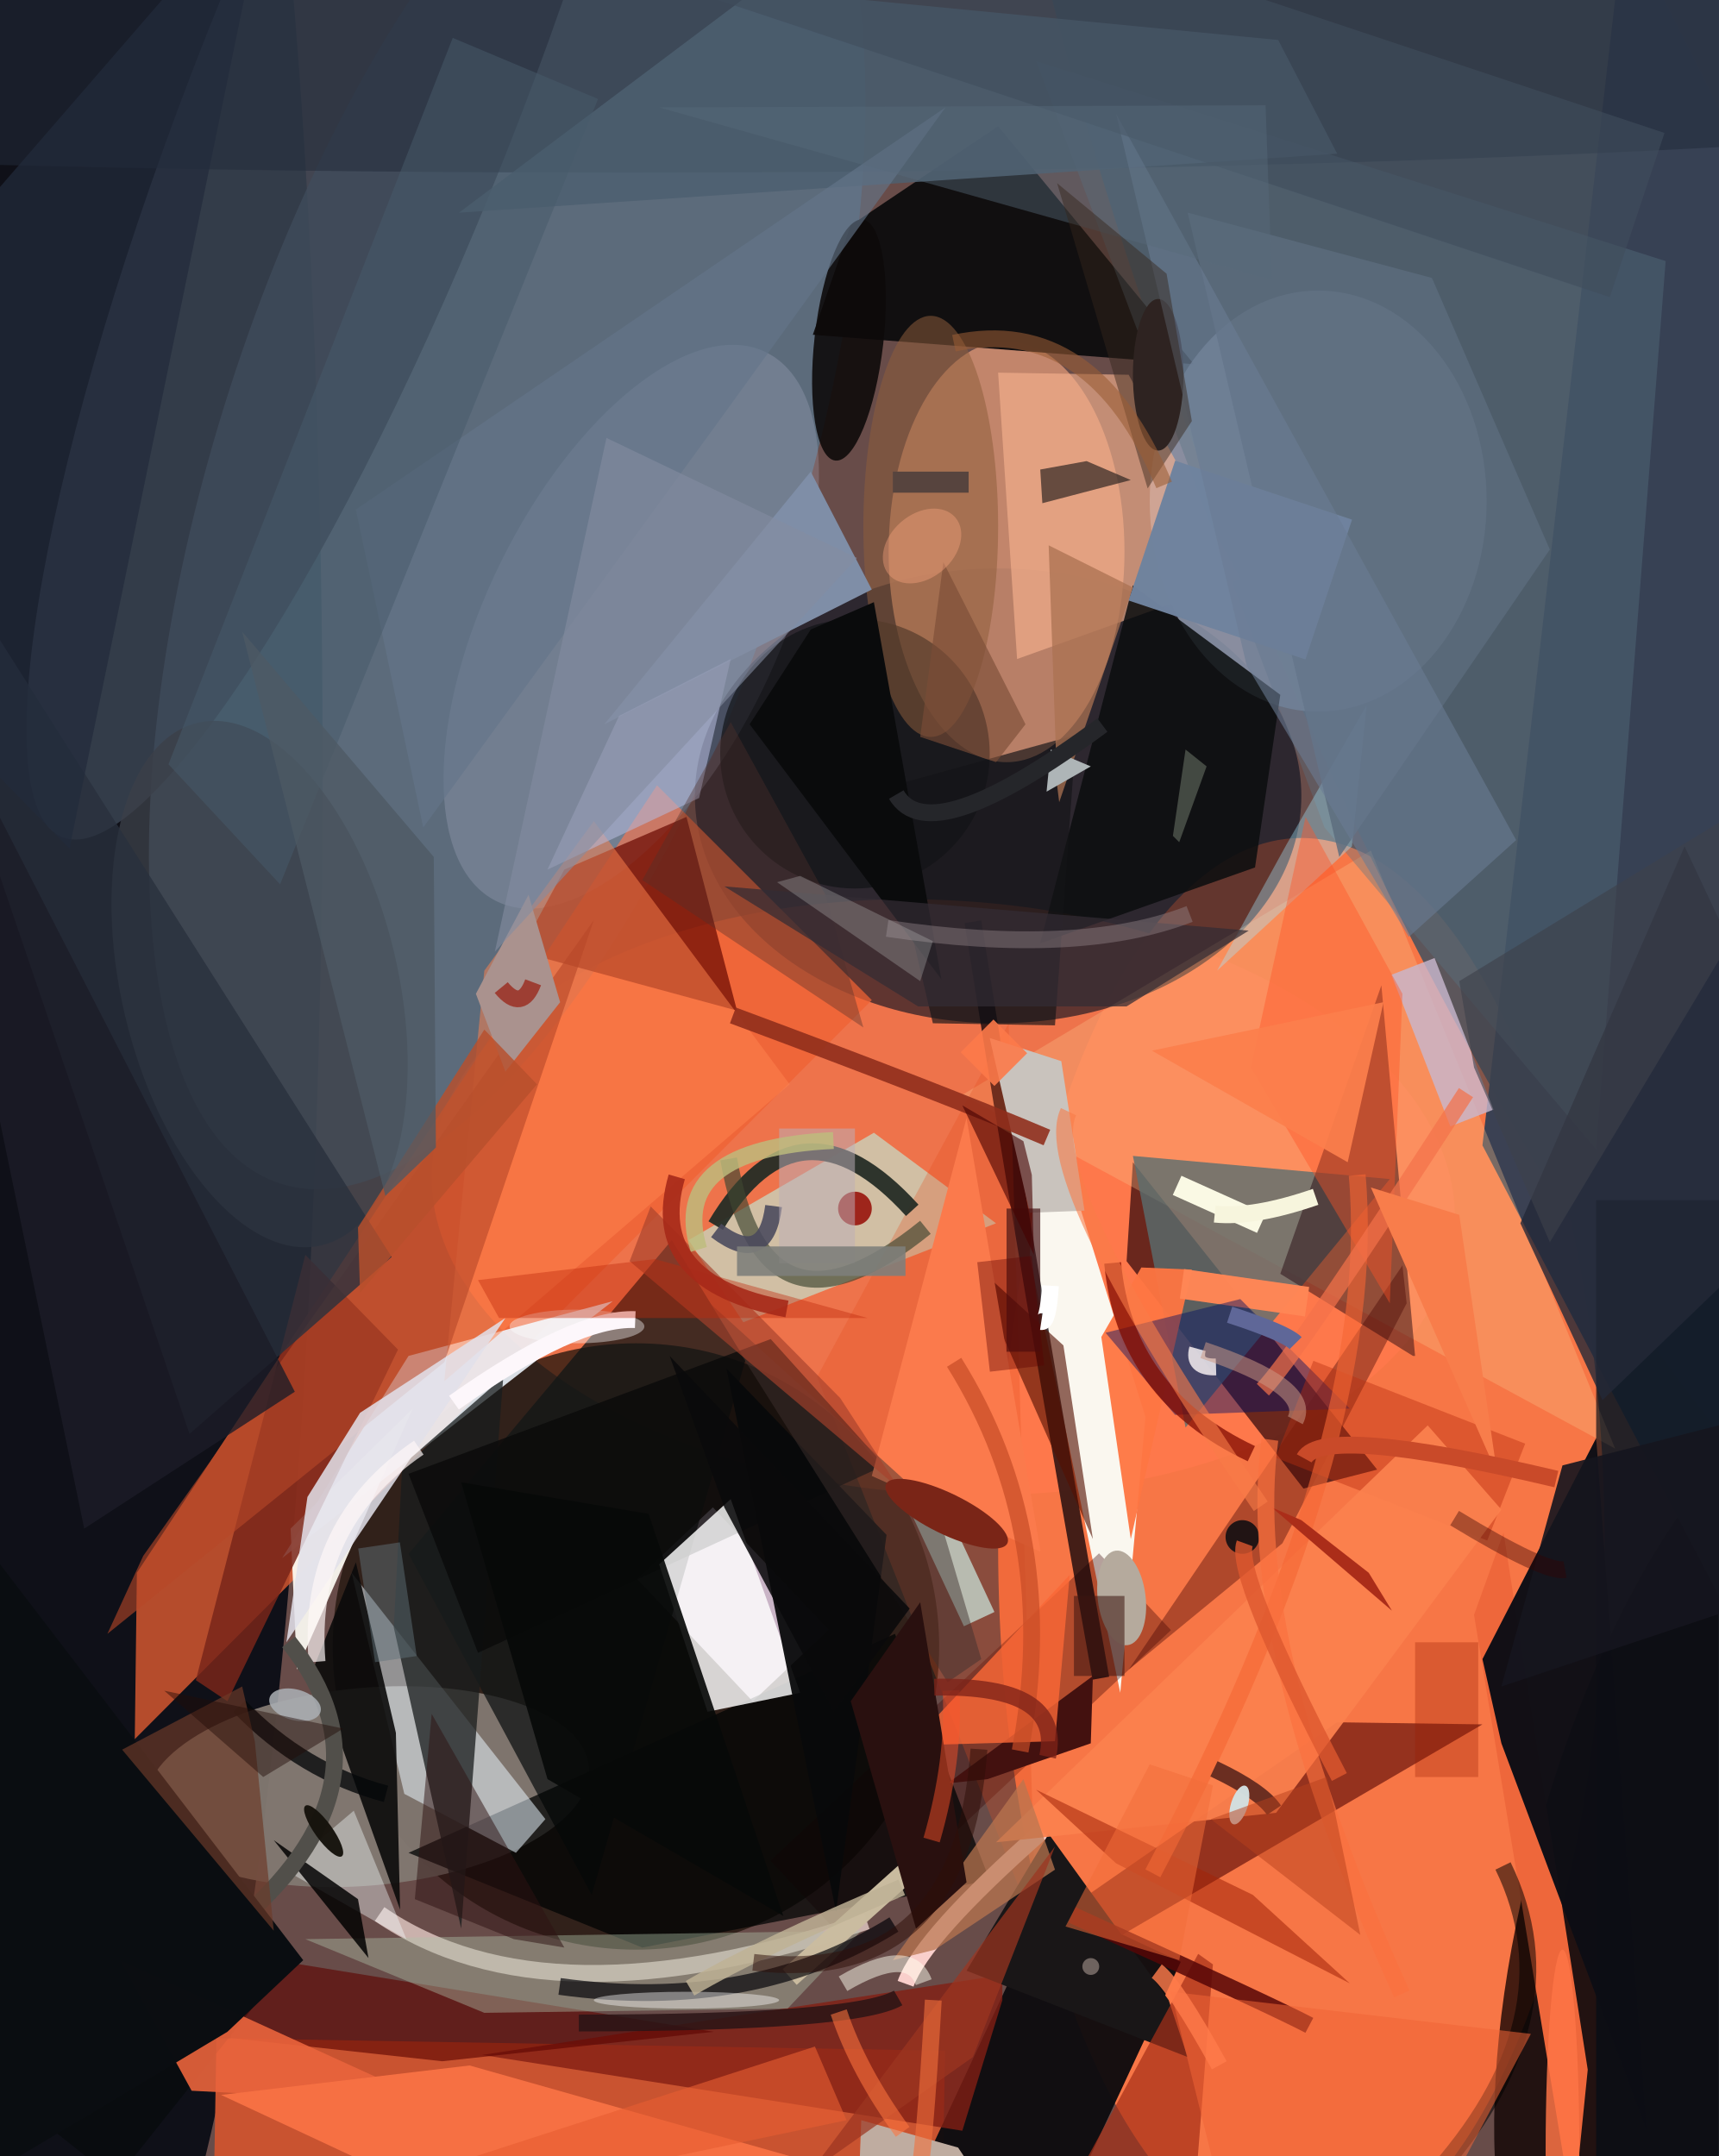
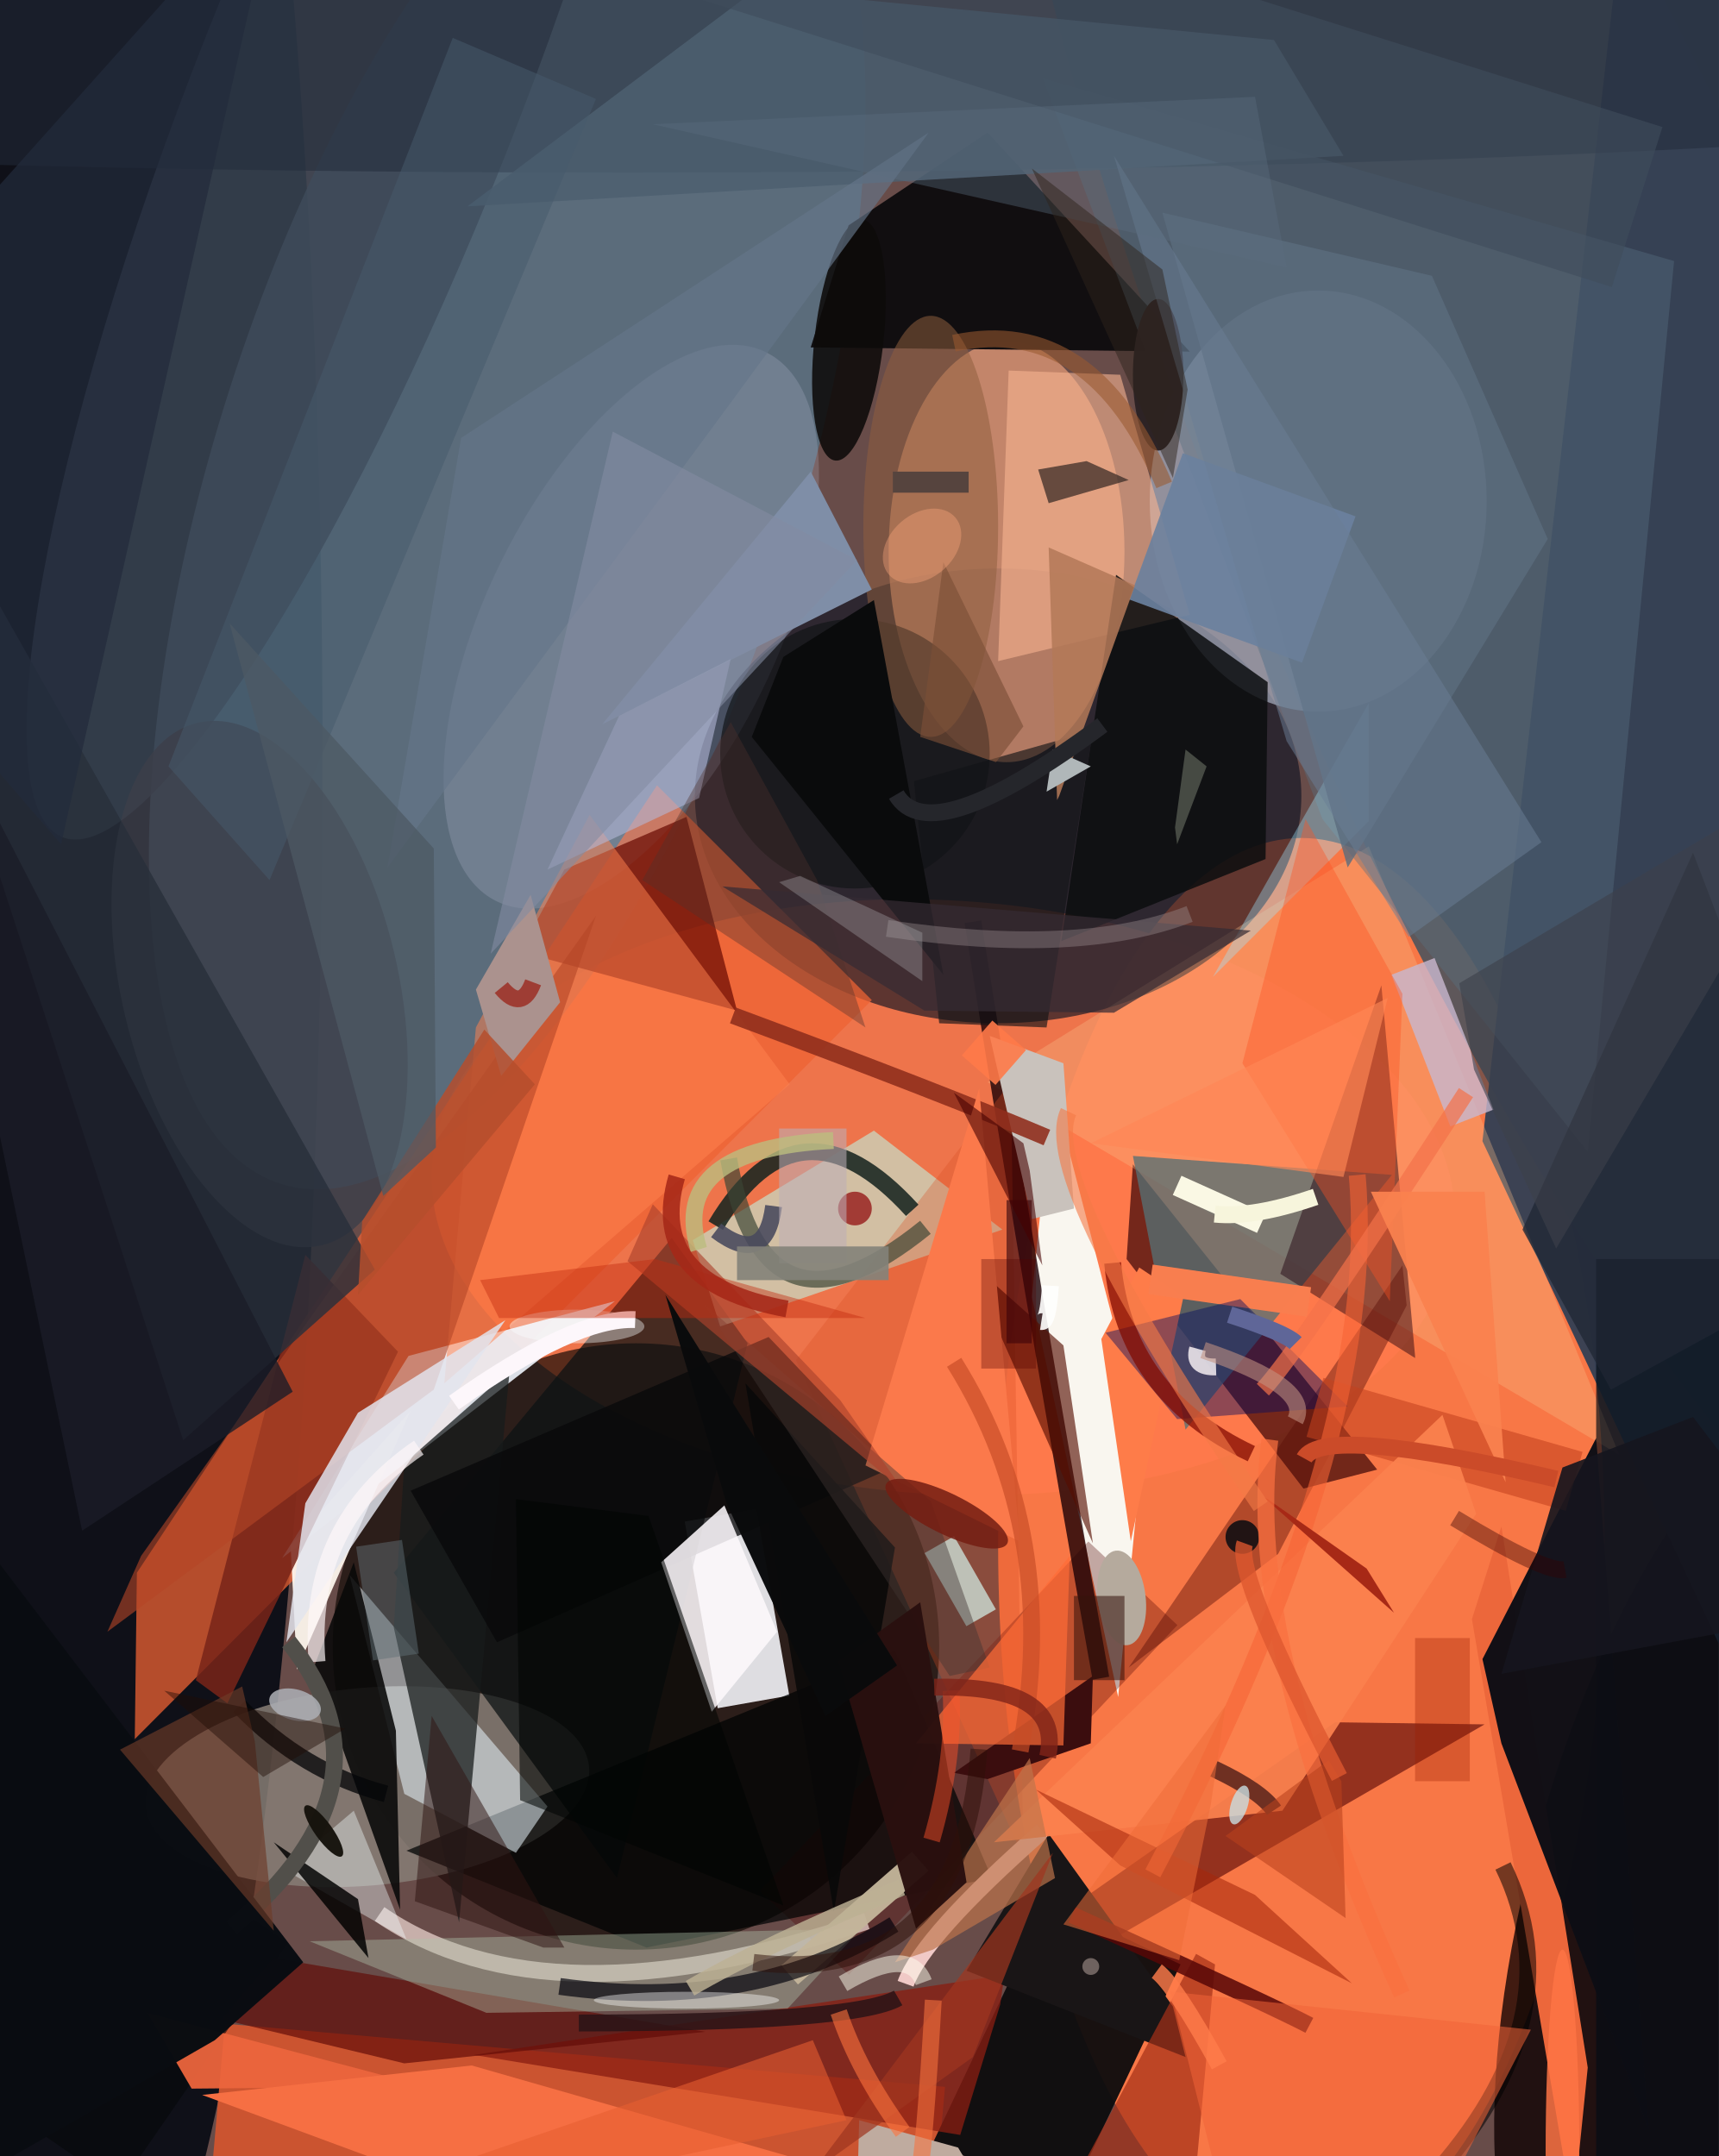
<svg xmlns="http://www.w3.org/2000/svg" width="816" height="1024" viewBox="0 0 204 256">
  <rect width="204" height="256" fill="#684c49" />
-   <ellipse cx="154.5" cy="183.5" rx="36" ry="84" fill="#f77646" />
-   <ellipse cx="111.987" cy="142.163" rx="60.824" ry="35.253" transform="rotate(183.483 111.987 142.163)" fill="#ff784b" fill-opacity="0.89" />
-   <ellipse cx="11.602" cy="97.39" rx="185.011" ry="26.67" transform="rotate(90.345 11.602 97.39)" fill="#030812" fill-opacity="0.871" />
-   <circle cx="75.5" cy="195.5" r="36" fill="#20140d" fill-opacity="0.761" />
-   <ellipse cx="203" cy="222.813" rx="21.032" ry="58.013" transform="rotate(15.681 203 222.813)" fill="#0c0000" fill-opacity="0.761" />
-   <ellipse cx="60.212" cy="56.728" rx="34.595" ry="88.034" transform="rotate(17.798 60.212 56.728)" fill="#587589" fill-opacity="0.773" />
-   <polygon points="98.366,193.52 89.366,202.02 75.634,187.48 84.634,178.98" fill="#dfcbe1" fill-opacity="0.867" />
-   <ellipse cx="183.475" cy="57.496" rx="147.987" ry="37.102" transform="rotate(67.353 183.475 57.496)" fill="#43515e" fill-opacity="0.863" />
-   <ellipse cx="118.5" cy="94.5" rx="36" ry="27" fill="#0a1121" fill-opacity="0.624" />
-   <ellipse cx="119.5" cy="65.5" rx="14" ry="25" fill="#d49172" fill-opacity="0.831" />
-   <polygon points="103.5,118.75 78,93.25 16.25,186.75 16,206.5" fill="#ee6234" fill-opacity="0.741" />
-   <polygon points="111.801,266.498 25.301,264.998 25.699,242.002 112.199,243.502" fill="#c95330" />
-   <polygon points="33.5,185 72.75,154.5 48.5,161" fill="#eff7ff" fill-opacity="0.878" />
-   <polygon points="140.183,232.943 126.683,261.943 110.817,254.557 124.317,225.557" fill="#0e0c0f" fill-opacity="0.961" />
-   <polygon points="136,168.25 123.5,128.25 122.25,149.25 133,201" fill="#faf8f0" fill-opacity="0.996" />
-   <polygon points="141.75,43.25 118.5,15 101,26.75 96.5,39.75" fill="#110f10" fill-opacity="0.992" />
-   <ellipse cx="74.943" cy="74.417" rx="17.279" ry="36.306" transform="rotate(206.158 74.943 74.417)" fill="#cfcfe9" fill-opacity="0.196" />
-   <ellipse cx="156.5" cy="59.5" rx="20" ry="25" fill="#909bb1" fill-opacity="0.824" />
-   <polygon points="218.25,216.5 176,136 192,-2.25 209.75,-8.5" fill="#374154" fill-opacity="0.98" />
-   <ellipse cx="42.319" cy="11.115" rx="94.938" ry="19.126" transform="rotate(111.567 42.319 11.115)" fill="#3b4453" fill-opacity="0.839" />
-   <ellipse cx="43.619" cy="212.144" rx="26.417" ry="11.738" transform="rotate(354.896 43.619 212.144)" fill="#827871" fill-opacity="0.957" />
-   <polygon points="34.5,181.5 49,167.25 35.25,198.25" fill="#fffef7" fill-opacity="0.906" />
-   <polygon points="91.479,220.937 130.479,184.437 139.021,193.563 100.021,230.063" fill="#380000" fill-opacity="0.353" />
-   <polygon points="48.5,184.5 70.25,225 88.5,161.5 79.75,147.25" fill="#131617" fill-opacity="0.773" />
-   <path d="M45.064 227.274 Q64.928 240.94 102.913 228.112" fill="none" stroke="#fbe4dd" stroke-opacity="0.663" stroke-width="2" />
-   <polygon points="154.75,176.75 163.5,174.5 134.5,138 133.75,149.75" fill="#2b050b" fill-opacity="0.702" />
-   <polygon points="114.25,130 162.75,101 191.75,172" fill="#fbbf89" fill-opacity="0.325" />
-   <polygon points="175,191.75 178.5,182 188.5,245.75 186.75,263" fill="#ee673b" />
-   <rect x="189.5" y="142.5" width="20.5" height="119.5" fill="#040c15" fill-opacity="0.671" />
-   <path d="M130.696 199.266 Q122.305 152.436 115.508 109.447" fill="none" stroke="#080007" stroke-opacity="0.749" stroke-width="2" />
-   <polygon points="-24.224,228.648 -4.724,204.148 33.224,234.352 13.724,258.852" fill="#040809" fill-opacity="0.529" />
-   <polygon points="76.25,231.25 117.5,223.25 106.25,194 48.5,220" fill="#000304" fill-opacity="0.729" />
-   <polygon points="81.75,147.25 88.25,157 118.25,145.25 103.75,134.5" fill="#bbf7e5" fill-opacity="0.576" />
-   <polygon points="57.25,244 114.25,253 119,237.5 119,234.5" fill="#821f14" fill-opacity="0.792" />
-   <ellipse cx="30.819" cy="116.846" rx="16.407" ry="31.878" transform="rotate(346.635 30.819 116.846)" fill="#3c3f48" fill-opacity="0.776" />
+   <ellipse cx="154.5" cy="183.5" rx="36" ry="84" fill="#f87746" />
+   <ellipse cx="111.987" cy="142.163" rx="60.824" ry="35.253" transform="rotate(183.483 111.987 142.163)" fill="#ff794b" fill-opacity="0.89" />
+   <ellipse cx="11.602" cy="97.39" rx="185.011" ry="26.67" transform="rotate(90.345 11.602 97.39)" fill="#020811" fill-opacity="0.863" />
+   <circle cx="75.5" cy="195.5" r="36" fill="#110a05" fill-opacity="0.678" />
+   <ellipse cx="203" cy="222.813" rx="21.032" ry="58.013" transform="rotate(15.681 203 222.813)" fill="#0e0002" fill-opacity="0.776" />
+   <ellipse cx="60.212" cy="56.728" rx="34.595" ry="88.034" transform="rotate(17.798 60.212 56.728)" fill="#587589" fill-opacity="0.784" />
+   <polygon points="93.705,201.329 85.205,202.829 81.295,180.671 89.795,179.171" fill="#e6e6ea" fill-opacity="0.957" />
+   <ellipse cx="183.475" cy="57.496" rx="147.987" ry="37.102" transform="rotate(67.353 183.475 57.496)" fill="#43515e" fill-opacity="0.851" />
+   <ellipse cx="118.5" cy="94.5" rx="36" ry="27" fill="#0f1322" fill-opacity="0.647" />
+   <ellipse cx="119.5" cy="65.5" rx="14" ry="25" fill="#e89e78" fill-opacity="0.706" />
+   <polygon points="103.5,118.75 78,93.25 16.25,186.75 16,206.5" fill="#ed6234" fill-opacity="0.745" />
+   <polygon points="110.311,269.209 24.811,261.709 26.689,240.291 112.189,247.791" fill="#cb5430" />
+   <polygon points="33.5,185 73,154.5 48.5,161" fill="#f0f7ff" fill-opacity="0.89" />
+   <polygon points="140.158,233.246 126.658,261.746 110.842,254.254 124.342,225.754" fill="#0d0c0e" fill-opacity="0.953" />
+   <polygon points="135.75,170.75 125,129.25 122.5,154 132.75,201.5" fill="#f9f7f0" fill-opacity="0.996" />
+   <polygon points="141.25,41.75 117.25,15.75 100.75,26.75 96.25,41.25" fill="#100e10" fill-opacity="0.984" />
+   <ellipse cx="74.943" cy="74.417" rx="17.279" ry="36.306" transform="rotate(206.158 74.943 74.417)" fill="#d3d1ea" fill-opacity="0.188" />
+   <ellipse cx="156.5" cy="59.5" rx="20" ry="25" fill="#a1a7b9" fill-opacity="0.741" />
+   <polygon points="215.5,219.5 176,135.5 191.75,-2.25 209.75,-8.5" fill="#364054" fill-opacity="0.965" />
+   <ellipse cx="42.319" cy="11.115" rx="94.938" ry="19.126" transform="rotate(111.567 42.319 11.115)" fill="#3a4453" fill-opacity="0.839" />
+   <ellipse cx="43.619" cy="212.144" rx="26.417" ry="11.738" transform="rotate(354.896 43.619 212.144)" fill="#877d75" fill-opacity="0.855" />
+   <polygon points="34.5,183.5 48.75,167.5 35.25,198.25" fill="#fff8ef" fill-opacity="0.929" />
+   <polygon points="90.217,224.535 129.217,183.035 139.783,192.965 100.783,234.465" fill="#500000" fill-opacity="0.322" />
+   <polygon points="46.75,186.75 73.25,223 88.75,159.5 79.75,147" fill="#0d1214" fill-opacity="0.741" />
+   <path d="M45.064 227.274 Q64.928 240.94 102.913 228.112" fill="none" stroke="#f9e3de" stroke-opacity="0.655" stroke-width="2" />
+   <polygon points="154.75,176.75 163.5,174.5 134.5,138.25 133.75,149.5" fill="#3c0608" fill-opacity="0.71" />
+   <polygon points="117.25,128.5 162.5,100.5 192.25,172.75" fill="#f9bf89" fill-opacity="0.322" />
+   <polygon points="174.75,192.25 178.25,181.25 188.5,245.5 186.75,262.75" fill="#ec673b" />
+   <rect x="189.5" y="149.5" width="18.5" height="110.5" fill="#040c15" fill-opacity="0.678" />
+   <path d="M130.696 199.266 Q122.305 152.436 115.508 109.447" fill="none" stroke="#1b0006" stroke-opacity="0.796" stroke-width="2" />
+   <polygon points="-24.14,233.3 -4.14,204.3 34.14,230.7 14.14,259.7" fill="#05090b" fill-opacity="0.624" />
+   <polygon points="76.75,231.25 117.75,223 106.25,196 48.25,219.75" fill="#000404" fill-opacity="0.718" />
+   <polygon points="82.25,147.25 85.5,157.5 119,146 103.75,134.25" fill="#c1ead6" fill-opacity="0.635" />
+   <polygon points="56.25,244 114,253.5 118.75,238 119.25,234.5" fill="#891d11" fill-opacity="0.765" />
+   <ellipse cx="30.819" cy="116.846" rx="16.407" ry="31.878" transform="rotate(346.635 30.819 116.846)" fill="#3c3f49" fill-opacity="0.82" />
  <ellipse cx="74.5" cy="7.5" rx="202" ry="13" fill="#232c3b" fill-opacity="0.537" />
-   <polygon points="176,197 178.25,207 195.5,253 189.5,170.75" fill="#0d0e15" fill-opacity="0.976" />
-   <polygon points="119.75,121.5 123,229.25 97,163.5" fill="#e34e1f" fill-opacity="0.278" />
-   <polygon points="197.75,31 189.5,136.5 157.25,98.25 123,7.25" fill="#5a7384" fill-opacity="0.376" />
-   <polygon points="48,213 61.25,220 64.75,216 41.75,186.75" fill="#eaf6ff" fill-opacity="0.529" />
-   <polygon points="140.75,169.5 165,140 134.5,137.25" fill="#596f70" fill-opacity="0.788" />
-   <polygon points="123.75,228.75 158.75,204.5 176,204.75 131.5,230.75" fill="#822516" fill-opacity="0.835" />
-   <polygon points="152,151.25 167.75,161 168,161 164,117" fill="#250912" fill-opacity="0.49" />
-   <polygon points="134,44.5 147.25,68.75 120.75,78.25 118.5,44.25" fill="#f5b18d" fill-opacity="0.643" />
-   <circle cx="101.5" cy="89.5" r="16" fill="#101315" fill-opacity="0.671" />
-   <polygon points="134.5,69.5 123.5,112 149,103 152,82.5" fill="#0b0d0f" fill-opacity="0.855" />
-   <polygon points="25.25,241.75 52.5,244.75 84.75,241.25 29.5,232.25" fill="#5d0401" fill-opacity="0.62" />
-   <ellipse cx="110.5" cy="62.5" rx="8" ry="25" fill="#8e5e3c" fill-opacity="0.529" />
-   <path d="M107.512 235.547 Q109.549 229.915 123.745 217.394" fill="none" stroke="#f9cfcb" stroke-width="2" />
-   <polygon points="67,103.25 61.75,113 87.5,120 81.5,97" fill="#670800" fill-opacity="0.698" />
-   <ellipse cx="100.792" cy="40.378" rx="14.401" ry="4.092" transform="rotate(276.487 100.792 40.378)" fill="#0d0a0a" fill-opacity="0.886" />
-   <polygon points="47.75,174 46.75,193.25 54.75,229 59.75,163.5" fill="#191d1d" fill-opacity="0.749" />
-   <polygon points="158.75,18.25 151.75,4.75 89.75,-1.25 54.5,25.25" fill="#4d6070" fill-opacity="0.847" />
-   <polygon points="96.25,56 71.75,86 103.5,70" fill="#7f8ea7" />
-   <polygon points="37.25,198 47.5,226.75 47,205.75 42.25,185.5" fill="#0a0b0b" fill-opacity="0.898" />
-   <polygon points="141,244.25 138.75,237.5 124.5,217.75 114.75,234" fill="#191617" />
-   <polygon points="93.75,128.75 52.75,164 57.5,115.25 70.5,97.5" fill="#ff834f" fill-opacity="0.514" />
-   <polygon points="130.75,158.75 134.25,182.75 141.5,150.75 135.5,150.5" fill="#fd7642" fill-opacity="0.953" />
-   <polygon points="57.5,239 93.5,238.5 102.25,229.25 36.25,230.25" fill="#aec2a9" fill-opacity="0.408" />
-   <polygon points="56.75,196.25 105,174 91.5,159 48.5,175" fill="#09090a" fill-opacity="0.776" />
+   <polygon points="176,197 178.25,207 195.75,253 189.5,170.75" fill="#0d0e15" fill-opacity="0.976" />
+   <polygon points="120,128.5 121.5,220.5 94.5,161.5" fill="#d94c22" fill-opacity="0.306" />
+   <polygon points="198.75,31 188.5,136.75 157,97.25 123.75,9.25" fill="#576e80" fill-opacity="0.408" />
+   <polygon points="48,213 61.25,220 65,214.5 41.5,187" fill="#ebf7ff" fill-opacity="0.533" />
+   <polygon points="140.75,169.75 165.25,139.5 134.5,137.25" fill="#567073" fill-opacity="0.773" />
+   <polygon points="123.5,229 158.5,204.5 176.25,204.75 131.25,230.75" fill="#7e2316" fill-opacity="0.824" />
+   <polygon points="152,151.25 168,161.25 168,161 164,117" fill="#1e020d" fill-opacity="0.467" />
+   <polygon points="133,44.5 141.25,73 118.5,78.5 119.75,44" fill="#f6b390" fill-opacity="0.604" />
+   <circle cx="101.5" cy="89.5" r="16" fill="#111417" fill-opacity="0.678" />
+   <polygon points="132.5,68.25 126,111.75 150.25,102 150.5,81" fill="#0b0d0f" fill-opacity="0.847" />
+   <polygon points="26.25,239.75 48,245 83.75,241.25 32.5,232.5" fill="#600b07" fill-opacity="0.675" />
+   <ellipse cx="110.5" cy="62.5" rx="8" ry="25" fill="#8f5f3e" fill-opacity="0.533" />
+   <path d="M107.512 235.547 Q109.549 229.915 123.745 217.394" fill="none" stroke="#f0c9c6" stroke-width="2" />
+   <polygon points="67,103.25 61.75,113 87.5,120 81.5,97" fill="#660800" fill-opacity="0.698" />
+   <ellipse cx="100.792" cy="40.378" rx="14.401" ry="4.092" transform="rotate(276.487 100.792 40.378)" fill="#0d0b0a" fill-opacity="0.878" />
+   <polygon points="48,173.75 46.75,193.25 54.5,228.25 60.5,162.75" fill="#181b1b" fill-opacity="0.741" />
+   <polygon points="159.5,18.5 151.25,4.75 89.75,-1.25 55.5,24.5" fill="#4d6070" fill-opacity="0.859" />
+   <polygon points="96.25,56 71.5,86 103.5,70" fill="#7f8ea7" />
+   <polygon points="37.25,198 47.5,226.75 47,205.5 42,185.5" fill="#080909" fill-opacity="0.882" />
+   <polygon points="140.75,244.25 139.25,238.25 124.5,217.75 114.75,234" fill="#191516" />
+   <polygon points="93.75,128.75 52.75,164.25 56.5,122 70,96.75" fill="#ff824f" fill-opacity="0.518" />
+   <polygon points="130.75,159 134.25,183 140.5,154 135.25,150.5" fill="#fe7c49" />
+   <polygon points="57.75,239 93.5,238.5 102.25,229 36.75,230.5" fill="#b1c4ab" fill-opacity="0.404" />
+   <polygon points="59,195 106,174.25 91.25,158.75 48.75,177" fill="#08090a" fill-opacity="0.769" />
  <polygon points="172.187,133.747 165.187,115.747 170.313,113.753 177.313,131.753" fill="#c7b7cc" fill-opacity="0.816" />
-   <polygon points="166.5,150.25 134,198.25 152.25,183.25 167,154.75" fill="#460504" fill-opacity="0.404" />
-   <polygon points="126.25,159.75 129.75,182.75 115,149.5" fill="#541003" fill-opacity="0.624" />
-   <polygon points="47.25,160.25 36.25,149 23.25,199.5 27,202" fill="#792519" fill-opacity="0.843" />
-   <polygon points="86.75,178 95,201 84,203.25 78.25,185.75" fill="#fefeff" fill-opacity="0.808" />
-   <path d="M108.303 143.71 Q94.881 128.946 84.971 145.529" fill="none" stroke="#252d25" stroke-opacity="0.945" stroke-width="2" />
-   <polygon points="142.25,232 125,263.75 141,271.5 144,233.25" fill="#a63118" fill-opacity="0.71" />
-   <ellipse cx="68.5" cy="157.5" rx="8" ry="2" fill="#fdffff" fill-opacity="0.388" />
-   <polygon points="17,184.75 70.5,109.25 52.75,161.75 12.75,194" fill="#b74728" fill-opacity="0.608" />
-   <polygon points="14.25,232.75 22.75,248.25 51.5,249.75" fill="#e9633c" fill-opacity="0.906" />
-   <polygon points="140.075,154.189 140.575,150.689 155.425,152.811 154.925,156.311" fill="#ff8656" fill-opacity="0.984" />
-   <polygon points="114.438,193.096 107.438,178.096 111.062,176.404 118.062,191.404" fill="#c9e3da" fill-opacity="0.733" />
-   <polygon points="139.5,168 160.25,167.25 147.25,154.25 131.25,158.25" fill="#000e64" fill-opacity="0.443" />
-   <polygon points="149.237,146.39 139.237,141.89 140.263,139.61 150.263,144.11" fill="#faf9e4" />
-   <polygon points="129.75,199 129.5,207 117.25,211.25 112.5,211.75" fill="#43110f" />
-   <polygon points="109.084,222.681 94.584,235.681 92.916,233.819 107.416,220.819" fill="#cabca0" fill-opacity="0.996" />
-   <polygon points="34,195 36.5,177.75 42.75,167.75 60,156.5" fill="#e1e0ea" fill-opacity="0.855" />
-   <polygon points="122.25,144 117.5,123.25 126,126 128.75,143.75" fill="#c9c3bd" />
-   <polygon points="162.25,83.75 160.5,100.5 144.5,115.25 152.75,100.25" fill="#a3eaff" fill-opacity="0.365" />
-   <polygon points="99.25,227 86.25,162.5 105.25,182.25" fill="#08090a" fill-opacity="0.941" />
-   <polygon points="129,54.75 123.5,55.75 123.75,59.75 134.25,57" fill="#261e1c" fill-opacity="0.655" />
-   <polygon points="110.75,121.5 104.25,93.75 127.75,87.25 125.25,121.75" fill="#141417" fill-opacity="0.667" />
-   <ellipse cx="185.5" cy="255.5" rx="2" ry="24" fill="#fe7446" fill-opacity="0.843" />
-   <path d="M124.29 135.068 Q111.886 129.8 87.011 120.568" fill="none" stroke="#8f2d1c" stroke-opacity="0.886" stroke-width="2" />
+   <polygon points="166.5,150.25 134,198 151.75,184.5 167,155" fill="#5a0e08" fill-opacity="0.439" />
+   <polygon points="126.25,159.75 129.75,183.25 114.75,149.5" fill="#550d00" fill-opacity="0.635" />
+   <polygon points="47.25,160.5 36.25,149 23.25,199.5 27,202.25" fill="#782519" fill-opacity="0.855" />
+   <polygon points="86,178.75 92.25,193.75 84.5,203.25 78.5,185.5" fill="#fcf8fb" fill-opacity="0.871" />
+   <path d="M108.303 143.71 Q94.881 128.946 84.971 145.529" fill="none" stroke="#192520" stroke-opacity="0.875" stroke-width="2" />
+   <polygon points="142,232 125,263.75 140.75,271.25 144.25,233.25" fill="#a53118" fill-opacity="0.71" />
+   <ellipse cx="68.5" cy="157.5" rx="8" ry="2" fill="#fbffff" fill-opacity="0.388" />
+   <polygon points="16.75,184.75 70.75,108.75 51.5,165 12.75,193.75" fill="#b54627" fill-opacity="0.604" />
+   <polygon points="17.5,239 22.75,248 50.5,247.75" fill="#ec653d" fill-opacity="0.945" />
+   <polygon points="136.345,153.656 136.845,150.156 155.655,152.844 155.155,156.344" fill="#f97f50" fill-opacity="0.996" />
+   <polygon points="118.231,191.091 114.731,193.091 109.769,184.409 113.269,182.409" fill="#c6d6cc" fill-opacity="0.851" />
+   <polygon points="139.75,168.5 160,167 147.25,154.25 131.25,158.25" fill="#000a5f" fill-opacity="0.435" />
+   <polygon points="149.237,146.39 139.237,141.89 140.263,139.61 150.263,144.11" fill="#faf8e4" />
+   <polygon points="129.75,199 129.5,207 117.25,211.25 113.25,210.5" fill="#3b0d0e" />
+   <polygon points="110.235,222.131 94.735,235.631 92.765,233.369 108.265,219.869" fill="#c3b59a" fill-opacity="0.957" />
+   <polygon points="34,195 36.25,178.5 42.5,167.75 60,156.75" fill="#e2e4ee" fill-opacity="0.831" />
+   <polygon points="122.5,144.75 117.5,123 126.25,126.25 127.5,143.5" fill="#c9c2bc" />
+   <polygon points="162.5,83.5 162.5,97.5 144,116 153.5,99.25" fill="#9de8ff" fill-opacity="0.369" />
+   <polygon points="99,227 88.5,164.25 106.25,183.75" fill="#080808" fill-opacity="0.875" />
+   <polygon points="129,54.75 123.25,55.75 124.5,59.75 134,57" fill="#332722" fill-opacity="0.706" />
+   <polygon points="111.5,121.5 108.5,92.75 129.75,86.75 124.25,122" fill="#121416" fill-opacity="0.643" />
+   <ellipse cx="185.5" cy="255.5" rx="2" ry="24" fill="#fd7445" fill-opacity="0.847" />
+   <path d="M124.29 135.068 Q111.886 129.8 87.011 120.568" fill="none" stroke="#902e1c" stroke-opacity="0.89" stroke-width="2" />
  <ellipse cx="133.165" cy="189.734" rx="2.844" ry="5.654" transform="rotate(172.869 133.165 189.734)" fill="#b5aa9d" />
-   <ellipse cx="137.5" cy="44.5" rx="3" ry="9" fill="#282226" />
-   <rect x="119.5" y="143.5" width="4" height="17" fill="#431214" fill-opacity="0.671" />
-   <path d="M156.193 142.113 Q148.885 144.636 144.212 144.165" fill="none" stroke="#f7f5dd" stroke-width="2" />
-   <path d="M66.437 235.865 Q89.214 239.032 106.129 228.509" fill="none" stroke="#000007" stroke-opacity="0.671" stroke-width="2" />
-   <path d="M45.828 212.999 Q35.905 210.359 28.416 202.596" fill="none" stroke="#050709" stroke-opacity="0.78" stroke-width="2" />
-   <polygon points="123.5,184.25 123.5,184 114.75,132.75 103.5,175.25" fill="#fb7a4c" />
-   <polygon points="86.25,48.75 112.25,12.75 42.25,60.5 50.25,98.25" fill="#64768a" fill-opacity="0.624" />
-   <polygon points="111.25,179.25 84,154.5 112.5,199.75 116.5,197" fill="#3f302e" fill-opacity="0.482" />
-   <polygon points="46.5,149.25 22.5,170.25 -12.25,68 -15.25,52" fill="#29313d" fill-opacity="0.792" />
-   <path d="M169.578 259.046 Q187.296 239.711 178.441 221.559" fill="none" stroke="#000001" stroke-opacity="0.525" stroke-width="2" />
-   <polygon points="108,207.25 125.25,206.75 127,187" fill="#fa6837" fill-opacity="0.812" />
-   <polygon points="33.75,222 48.25,230.25 42,215" fill="#f5feff" fill-opacity="0.392" />
-   <path d="M109.867 145.729 Q90.65 161.293 86.508 137.607" fill="none" stroke="#3f4731" stroke-opacity="0.659" stroke-width="2" />
-   <polygon points="113.75,255 102.25,251.75 101.5,271.5 122.75,268.5" fill="#bfaca0" />
-   <polygon points="74.75,149.75 106.75,176.75 99.75,166 77.25,143.25" fill="#a6412c" fill-opacity="0.651" />
-   <polygon points="190.25,166.25 180.5,145.25 200,100.5 218.25,139.25" fill="#232938" fill-opacity="0.8" />
-   <path d="M106.633 237.231 Q101.489 240.183 68.719 240.211" fill="none" stroke="#2b1416" stroke-opacity="0.855" stroke-width="2" />
-   <polygon points="181.072,171.419 176.572,182.919 151.428,173.081 155.928,161.581" fill="#ba2f0f" fill-opacity="0.42" />
-   <polygon points="184,65.25 159,101.75 141,25.25 170,33" fill="#5b6b7c" fill-opacity="0.812" />
+   <ellipse cx="137.5" cy="44.5" rx="3" ry="9" fill="#2c2325" fill-opacity="0.984" />
+   <rect x="119.5" y="142.5" width="3" height="17" fill="#34050d" fill-opacity="0.62" />
+   <path d="M156.193 142.113 Q148.885 144.636 144.212 144.165" fill="none" stroke="#f7f5dc" stroke-width="2" />
+   <path d="M66.437 235.865 Q89.214 239.032 106.129 228.509" fill="none" stroke="#000009" stroke-opacity="0.667" stroke-width="2" />
+   <path d="M45.828 212.999 Q35.905 210.359 28.416 202.596" fill="none" stroke="#040608" stroke-opacity="0.773" stroke-width="2" />
+   <polygon points="121,183 121,182.25 116.25,129.25 102.75,174" fill="#fb794b" />
+   <polygon points="86.25,48.5 110.25,15.75 54.75,52 46,103" fill="#65768a" fill-opacity="0.655" />
+   <polygon points="110.5,178.25 83.5,154.75 112.75,199 117.5,198" fill="#403533" fill-opacity="0.443" />
+   <polygon points="44.5,150.75 21.75,171 -11.75,68 -15.25,45" fill="#28303b" fill-opacity="0.808" />
+   <path d="M169.578 259.046 Q187.296 239.711 178.441 221.559" fill="none" stroke="#000000" stroke-opacity="0.533" stroke-width="2" />
+   <polygon points="108.75,207 126.25,207.25 127,184.75" fill="#ff6c37" fill-opacity="0.698" />
+   <polygon points="33.75,222 48.25,230.25 42,215" fill="#f3feff" fill-opacity="0.392" />
+   <path d="M109.867 145.729 Q90.65 161.293 86.508 137.607" fill="none" stroke="#3a4534" stroke-opacity="0.675" stroke-width="2" />
+   <polygon points="113.75,255 102,251.75 101.5,271.5 122,269" fill="#bfab9f" />
+   <polygon points="74.5,149.75 107.25,177 99.75,166.25 77.5,143" fill="#ac422c" fill-opacity="0.639" />
+   <polygon points="191.25,165 180.75,146 201,101.25 219.5,149.5" fill="#202634" fill-opacity="0.745" />
+   <path d="M106.633 237.231 Q101.489 240.183 68.719 240.211" fill="none" stroke="#2b1416" stroke-opacity="0.867" stroke-width="2" />
+   <polygon points="187.884,172.396 185.884,179.396 155.116,170.604 157.116,163.604" fill="#c3421e" fill-opacity="0.573" />
+   <polygon points="183.75,64 160,103 138,25.25 170,32.75" fill="#5b6c7d" fill-opacity="0.808" />
  <path d="M127.265 227.369 Q151.096 238.194 155.448 240.486" fill="none" stroke="#570607" stroke-opacity="0.847" stroke-width="2" />
-   <polygon points="139.517,54.699 160.517,61.699 154.983,78.301 133.983,71.301" fill="#6f839e" fill-opacity="0.988" />
-   <polygon points="73.5,85 86.75,78.25 83,94.75 65,103.25" fill="#b4b9da" fill-opacity="0.573" />
-   <polygon points="89,86 96.25,74.75 103.75,71.5 111.75,116.25" fill="#0a0b0c" />
-   <polygon points="98,106.25 102.5,122 76.25,104.5 86.75,85.75" fill="#50302c" fill-opacity="0.38" />
-   <polygon points="151.5,215.25 178.25,179.25 169.5,169.25 118.25,218.75" fill="#fa804e" fill-opacity="0.953" />
-   <polygon points="170.5,262.75 181.75,241.5 139,236.5 146.5,266.75" fill="#f16437" fill-opacity="0.541" />
-   <polygon points="32.5,218.5 43.75,232.5 42.5,225.5" fill="#000000" fill-opacity="0.835" />
-   <path d="M85.024 146.101 Q90.903 150.556 91.845 143.207" fill="none" stroke="#49495d" stroke-opacity="0.878" stroke-width="2" />
-   <polygon points="185.5,174 178.25,200.25 216.5,187.5 205,169" fill="#15151e" fill-opacity="0.906" />
-   <path d="M148.563 172.606 Q133.518 165.507 132.095 149.961" fill="none" stroke="#7f0a00" stroke-opacity="0.737" stroke-width="2" />
-   <polygon points="32,-14.75 8.25,100.75 -3.5,88.75 -6.75,30" fill="#222b3c" fill-opacity="0.71" />
-   <polygon points="148.5,126.75 165,154.75 166.5,118 155,97" fill="#fe5325" fill-opacity="0.412" />
-   <polygon points="44.527,197.366 42.527,183.866 47.473,183.134 49.473,196.634" fill="#617179" fill-opacity="0.486" />
-   <circle cx="101.5" cy="143.5" r="2" fill="#9e251b" />
-   <polygon points="121.5,211.25 125.25,222 111,231.5 106,232.75" fill="#ba764f" fill-opacity="0.733" />
-   <rect x="92.5" y="134" width="9" height="16" fill="#bcaeb9" fill-opacity="0.522" />
-   <polygon points="75,271.5 97.25,257 55.75,245.25 26.25,248.75" fill="#f67043" />
-   <path d="M37.641 197.312 Q36.326 181.062 49.719 171.89" fill="none" stroke="#fff8f8" stroke-opacity="0.678" stroke-width="2" />
-   <polygon points="66.5,119 62.75,106.25 56.5,118 60,127.25" fill="#aa928e" />
-   <polygon points="114.75,223.5 108.75,229 101,202 109.25,190.25" fill="#29100f" />
-   <polygon points="148.75,225 160.25,235.5 132.5,221.25 123,212.5" fill="#a22309" fill-opacity="0.549" />
-   <polygon points="134.5,69.75 124.5,64.75 125.5,93.25 125.75,95.25" fill="#ab7252" fill-opacity="0.749" />
-   <path d="M100.083 235.546 Q108.026 230.883 109.669 235.362" fill="none" stroke="#ffffee" stroke-opacity="0.486" stroke-width="2" />
-   <polygon points="148,79 132.5,13.5 180,99.75 167.25,111.25" fill="#6a7c93" fill-opacity="0.584" />
-   <polygon points="96.5,257.5 125.25,219.25 115.5,244.25 96.75,257.5" fill="#9c3620" fill-opacity="0.718" />
-   <polygon points="114.25,131.25 121.5,135.5 122.5,139.5 122.75,149" fill="#460000" fill-opacity="0.596" />
-   <rect x="87.5" y="148" width="20" height="3.5" fill="#7e7f7b" fill-opacity="0.89" />
-   <path d="M161.124 139.518 Q163.953 171.126 136.867 222.436" fill="none" stroke="#f56534" stroke-opacity="0.592" stroke-width="2" />
-   <polygon points="51.25,203.5 49.25,225.5 61,230.25 67,231.25" fill="#2e1313" fill-opacity="0.51" />
-   <polygon points="148.25,110.5 86,105.25 109,119.5 133.75,119.5" fill="#332b34" fill-opacity="0.722" />
-   <rect x="106" y="56" width="9" height="2.5" fill="#57443e" />
+   <polygon points="140.428,53.813 160.928,61.313 154.572,78.687 134.072,71.187" fill="#6b819e" fill-opacity="0.91" />
+   <polygon points="73.5,85 86.75,78.25 83,94.75 65,103.25" fill="#b2b8d8" fill-opacity="0.588" />
+   <polygon points="89.25,87.5 93,78 103.75,71.25 112,115.75" fill="#0a0b0c" />
+   <polygon points="97,104.5 102.75,122 76.25,104.5 86.75,85.75" fill="#4f312c" fill-opacity="0.376" />
+   <polygon points="152.25,215 175.25,179.75 171.25,168 118,218.75" fill="#fa814e" fill-opacity="0.937" />
+   <polygon points="170.5,262.75 181.75,241 139,236.5 146.5,266.5" fill="#f16437" fill-opacity="0.545" />
+   <polygon points="32.5,218.75 43.75,232.5 42.5,225.5" fill="#000000" fill-opacity="0.831" />
+   <path d="M85.024 146.101 Q90.903 150.556 91.845 143.207" fill="none" stroke="#494a5d" stroke-opacity="0.886" stroke-width="2" />
+   <polygon points="185.5,174.25 178.25,198.75 218.5,191.25 201,168.25" fill="#15151e" fill-opacity="0.91" />
+   <path d="M148.563 172.606 Q133.518 165.507 132.095 149.961" fill="none" stroke="#800a00" stroke-opacity="0.733" stroke-width="2" />
+   <polygon points="33.25,-15.25 7.25,100.25 -4,87.25 -7,29.75" fill="#222b3c" fill-opacity="0.71" />
+   <polygon points="147.5,126.25 165,154.5 166.5,118 155,97.25" fill="#fe5223" fill-opacity="0.392" />
+   <polygon points="44.28,197.153 42.28,183.653 47.72,182.847 49.72,196.347" fill="#616f76" fill-opacity="0.486" />
+   <circle cx="101.5" cy="143.5" r="2" fill="#a23b35" />
+   <polygon points="122.25,208.75 125.25,223 110.75,231.5 106.25,233" fill="#be744b" fill-opacity="0.682" />
+   <rect x="92.5" y="134" width="8" height="16" fill="#bdaeb7" fill-opacity="0.569" />
+   <polygon points="83.5,270.75 97,257 56,245.25 24,248.75" fill="#f66f43" />
+   <path d="M37.641 197.312 Q36.326 181.062 49.719 171.89" fill="none" stroke="#fef7f8" stroke-opacity="0.671" stroke-width="2" />
+   <polygon points="66.5,119 63,106.25 56.5,117.5 59.5,127.75" fill="#ab928e" />
+   <polygon points="114.75,223.5 108.75,229 99.5,197.25 109.25,190.25" fill="#2a100f" fill-opacity="0.969" />
+   <polygon points="149,225 160.5,235.5 133,221.5 123,212.5" fill="#a6270c" fill-opacity="0.569" />
+   <polygon points="134.75,69.5 124.5,65 125.5,95 125.75,94.5" fill="#b37958" fill-opacity="0.855" />
+   <path d="M100.083 235.546 Q108.026 230.883 109.669 235.362" fill="none" stroke="#ffffef" stroke-opacity="0.49" stroke-width="2" />
+   <polygon points="152.75,88 132.25,18.5 183,100 167.25,111.25" fill="#6b7d95" fill-opacity="0.51" />
+   <polygon points="96.75,257.5 125,220 115.5,244.25 97,257.5" fill="#9e3620" fill-opacity="0.714" />
+   <polygon points="113.25,129.75 121.5,135.75 122.25,139 123.75,150.25" fill="#450001" fill-opacity="0.584" />
+   <rect x="87.5" y="148" width="18" height="4" fill="#83827a" fill-opacity="0.906" />
+   <path d="M161.124 139.518 Q163.953 171.126 136.867 222.436" fill="none" stroke="#f66434" stroke-opacity="0.576" stroke-width="2" />
+   <polygon points="51.25,203.75 49.25,225.75 64.5,231.25 67,231.25" fill="#2f1413" fill-opacity="0.518" />
+   <polygon points="148.5,110.5 85.75,105.25 109.75,120 132.25,120.25" fill="#342b33" fill-opacity="0.71" />
+   <rect x="106" y="56" width="9" height="2.5" fill="#56443e" />
  <path d="M27.473 228.915 Q47.868 211.879 34.274 194.966" fill="none" stroke="#514f4a" stroke-width="2" />
-   <ellipse cx="81.5" cy="237.5" rx="11" ry="1" fill="#ffffff" fill-opacity="0.408" />
-   <polygon points="151,179 154.5,180.5 162.5,186.75 165.25,191.25" fill="#ab2d19" />
-   <polygon points="42.5,145.75 42.75,153.5 63.75,128.75 57.5,122.25" fill="#b74f2c" fill-opacity="0.824" />
-   <path d="M144.368 162.309 Q141.564 162.388 142.176 160.152" fill="none" stroke="#fff7f8" stroke-opacity="0.8" stroke-width="2" />
-   <polygon points="84.387,-0.288 90.887,-19.788 197.613,15.788 191.113,35.288" fill="#404d5c" fill-opacity="0.6" />
-   <path d="M151.254 214.943 Q149.743 212.687 144.12 210.026" fill="none" stroke="#6b2e21" stroke-width="2" />
-   <polygon points="93,227.5 65,211.25 54.75,176 77,179.75" fill="#070908" fill-opacity="0.914" />
-   <path d="M137.33 234.052 Q139.451 235.619 144.755 245.234" fill="none" stroke="#ff7b4a" stroke-opacity="0.808" stroke-width="2" />
+   <ellipse cx="81.5" cy="237.5" rx="11" ry="1" fill="#ffffff" fill-opacity="0.404" />
+   <polygon points="150,177.75 150.5,178 162.25,186.25 165.5,191.5" fill="#a72916" />
+   <polygon points="43,145 42.5,153.75 63.5,128.75 57.5,122.25" fill="#b54e2c" fill-opacity="0.839" />
+   <path d="M144.368 162.309 Q141.564 162.388 142.176 160.152" fill="none" stroke="#fff7fa" stroke-opacity="0.8" stroke-width="2" />
+   <polygon points="83.134,-0.089 89.134,-19.089 197.366,15.089 191.366,34.089" fill="#404c5c" fill-opacity="0.604" />
+   <path d="M151.254 214.943 Q149.743 212.687 144.12 210.026" fill="none" stroke="#6f3022" stroke-width="2" />
+   <polygon points="93,226.25 61.75,213.75 61.25,178 77,180" fill="#000403" fill-opacity="0.561" />
+   <path d="M137.33 234.052 Q139.451 235.619 144.755 245.234" fill="none" stroke="#ff7c4a" stroke-opacity="0.808" stroke-width="2" />
  <circle cx="147.5" cy="182.5" r="2" fill="#211414" />
-   <polygon points="20,90.75 53.75,4.5 71,11.75 33.25,105" fill="#475a6b" fill-opacity="0.51" />
-   <polygon points="117.945,121.055 121.945,125.055 118.055,128.945 114.055,124.945" fill="#fc794a" fill-opacity="0.898" />
-   <path d="M141.233 108.524 Q128.063 113.628 105.328 110.235" fill="none" stroke="#96898d" stroke-opacity="0.412" stroke-width="2" />
-   <ellipse cx="35.029" cy="202.426" rx="3.139" ry="1.826" transform="rotate(15.223 35.029 202.426)" fill="#abafb4" fill-opacity="0.855" />
-   <path d="M150.765 170.94 Q147.492 195.139 166.431 236.761" fill="none" stroke="#fa703f" stroke-opacity="0.686" stroke-width="2" />
+   <polygon points="20,91 53.75,4.5 70.75,11.75 32,104.5" fill="#475a6b" fill-opacity="0.514" />
+   <polygon points="117.811,121.18 121.811,124.68 118.189,128.82 114.189,125.32" fill="#ff7a49" fill-opacity="0.898" />
+   <path d="M141.233 108.524 Q128.063 113.628 105.328 110.235" fill="none" stroke="#9f9296" stroke-opacity="0.376" stroke-width="2" />
+   <ellipse cx="35.029" cy="202.426" rx="3.139" ry="1.826" transform="rotate(15.223 35.029 202.426)" fill="#abaeb4" fill-opacity="0.863" />
+   <path d="M150.765 170.94 Q147.492 195.139 166.431 236.761" fill="none" stroke="#fa7040" stroke-opacity="0.725" stroke-width="2" />
  <path d="M75.42 156.688 Q68.203 156.401 53.893 166.548" fill="none" stroke="#fdf7fb" stroke-width="2" />
-   <polygon points="151,33.25 78.25,12.75 150.25,12.5" fill="#586b7a" fill-opacity="0.427" />
-   <polygon points="124.75,89 129.5,91 124.25,94" fill="#aeb5b7" />
-   <path d="M121.115 207.906 Q126.027 182.146 113.277 161.756" fill="none" stroke="#c64c26" stroke-opacity="0.694" stroke-width="2" />
-   <ellipse cx="147.135" cy="214.321" rx="1" ry="2.394" transform="rotate(17.392 147.135 214.321)" fill="#d2e0e1" fill-opacity="0.973" />
-   <path d="M98.943 135.421 Q79.307 136.387 82.961 148.358" fill="none" stroke="#bdbc7d" stroke-opacity="0.824" stroke-width="2" />
-   <path d="M149.927 165.009 Q153.867 160.918 174.045 129.737" fill="none" stroke="#f4724a" stroke-opacity="0.706" stroke-width="2" />
-   <polygon points="103,156.5 59.25,156.5 56.75,152 77.75,149.5" fill="#c0280b" fill-opacity="0.404" />
-   <polygon points="125.5,21.75 136.25,58 141.5,50 138.5,32.5" fill="#35261c" fill-opacity="0.459" />
-   <path d="M138.206 57.579 Q129.709 37.234 113.253 40.75" fill="none" stroke="#9a5d35" stroke-opacity="0.573" stroke-width="2" />
+   <polygon points="152.75,31.75 77.5,14.75 149,11.5" fill="#5a6e7e" fill-opacity="0.388" />
+   <polygon points="125,89 129.5,91 124.25,94" fill="#b0b7b9" />
+   <path d="M121.115 207.906 Q126.027 182.146 113.277 161.756" fill="none" stroke="#c74c26" stroke-opacity="0.682" stroke-width="2" />
+   <ellipse cx="147.135" cy="214.321" rx="1" ry="2.394" transform="rotate(17.392 147.135 214.321)" fill="#c8dcdf" fill-opacity="0.8" />
+   <path d="M98.943 135.421 Q79.307 136.387 82.961 148.358" fill="none" stroke="#bcbd7e" stroke-opacity="0.8" stroke-width="2" />
+   <path d="M149.927 165.009 Q153.867 160.918 174.045 129.737" fill="none" stroke="#f3724a" stroke-opacity="0.698" stroke-width="2" />
+   <polygon points="102.75,156.5 59.25,156.5 57,152 77.75,149.5" fill="#c32b0e" fill-opacity="0.431" />
+   <polygon points="122.5,20 139.25,56.75 141,46.25 138,32" fill="#2f241b" fill-opacity="0.486" />
+   <path d="M138.206 57.579 Q129.709 37.234 113.253 40.75" fill="none" stroke="#995a2f" stroke-opacity="0.573" stroke-width="2" />
  <ellipse cx="38.423" cy="217.408" rx="3.698" ry="1.04" transform="rotate(234.229 38.423 217.408)" fill="#15120c" fill-opacity="0.961" />
-   <ellipse cx="112.396" cy="179.735" rx="2.419" ry="8.012" transform="rotate(116.093 112.396 179.735)" fill="#7a2517" />
-   <polygon points="86,179 99,203.25 108,191 79.5,161" fill="#0a0a0b" fill-opacity="0.871" />
-   <path d="M153.826 159.477 Q152.627 158.269 145.985 156.106" fill="none" stroke="#5f6798" stroke-width="2" />
-   <polygon points="96.75,243 21,267.5 19.75,268.75 100.5,251.75" fill="#e65e31" fill-opacity="0.612" />
-   <polygon points="162.75,141 177.75,175 173.25,144.25" fill="#f87d4b" />
-   <polygon points="136.5,209.5 144,212 140,232.75 126.5,228.75" fill="#f16d3a" fill-opacity="0.525" />
-   <path d="M112.908 200.727 Q113.36 208.929 110.602 218.483" fill="none" stroke="#ff522b" stroke-opacity="0.463" stroke-width="2" />
-   <path d="M107.058 224.1 Q90.324 231.154 81.922 236.083" fill="none" stroke="#bfb295" stroke-opacity="0.839" stroke-width="2" />
-   <polygon points="36,232.75 27,241.25 -11,264 -4,180.5" fill="#0a0d12" fill-opacity="0.996" />
-   <polygon points="28.75,200.25 14.5,207.75 32.5,229.25 30.25,206.75" fill="#6c3b29" fill-opacity="0.675" />
-   <polygon points="72,52 58.75,113 101.75,66.25" fill="#848ca1" fill-opacity="0.592" />
-   <polygon points="158.5,215.25 157.5,211 143.75,216 161.5,229.75" fill="#b8411d" fill-opacity="0.502" />
-   <path d="M172.69 180.257 Q183.484 186.811 185.805 186.369" fill="none" stroke="#330000" stroke-opacity="0.392" stroke-width="2" />
-   <polygon points="-12.5,72.75 35,165.25 10,181.5" fill="#1c1c28" fill-opacity="0.788" />
-   <path d="M108.856 260.043 Q109.757 255.644 110.801 237.491" fill="none" stroke="#f2703d" stroke-opacity="0.6" stroke-width="2" />
-   <polygon points="92.25,104.75 109.25,116.5 110.75,111.75 95,104" fill="#afaeae" fill-opacity="0.333" />
-   <path d="M126.858 131.998 Q123.084 139.978 149.682 178.853" fill="none" stroke="#f87b48" stroke-opacity="0.6" stroke-width="2" />
-   <path d="M80.348 139.736 Q76.661 152.362 93.431 155.425" fill="none" stroke="#a62919" stroke-opacity="0.902" stroke-width="2" />
-   <rect x="168" y="195" width="7.5" height="16" fill="#991b01" fill-opacity="0.306" />
-   <path d="M124.704 152.668 Q124.446 157.049 123.626 156.923" fill="none" stroke="#ffffff" stroke-width="2" />
-   <polygon points="175,126.75 173.25,116.5 219.5,88.25 184,147.5" fill="#3e414b" fill-opacity="0.62" />
-   <path d="M63.295 116.636 Q61.946 120.227 59.508 117.262" fill="none" stroke="#970f01" stroke-opacity="0.639" stroke-width="2" />
-   <polygon points="118.25,90.5 109.25,87.5 112,66.75 121.75,86" fill="#7b4d37" fill-opacity="0.631" />
-   <polygon points="28.75,75 45.75,142 51.75,136.25 51.5,101.75" fill="#4d5964" fill-opacity="0.753" />
-   <polygon points="31.25,211 19.5,200.75 40.75,205.25" fill="#210d07" fill-opacity="0.455" />
-   <polygon points="122.479,149.127 123.979,162.127 117.521,162.873 116.021,149.873" fill="#5a0201" fill-opacity="0.38" />
-   <path d="M89.439 233.01 Q114.223 235.933 116.224 207.698" fill="none" stroke="#2d0e08" stroke-opacity="0.514" stroke-width="2" />
-   <path d="M107.167 253.135 Q101.899 245.881 99.573 238.906" fill="none" stroke="#ff743e" stroke-opacity="0.569" stroke-width="2" />
-   <path d="M154.836 173.161 Q157.092 169.071 184.772 175.622" fill="none" stroke="#c94a29" stroke-width="2" />
-   <rect x="127.5" y="189.5" width="6" height="9.5" fill="#3d1711" fill-opacity="0.561" />
-   <circle cx="129.5" cy="233.5" r="1" fill="#bca9a2" fill-opacity="0.522" />
-   <path d="M153.778 168.639 Q155.869 164.695 142.835 160.309" fill="none" stroke="#cc9886" stroke-opacity="0.525" stroke-width="2" />
-   <ellipse cx="109.468" cy="64.832" rx="5.203" ry="3.784" transform="rotate(139.41 109.468 64.832)" fill="#fba67e" fill-opacity="0.396" />
-   <path d="M130.874 86.09 Q110.45 101.26 106.404 94.345" fill="none" stroke="#25262a" stroke-width="2" />
-   <polygon points="160,138 136.75,124.75 164.25,119" fill="#fc7f4d" fill-opacity="0.918" />
-   <path d="M147.779 183.254 Q146.438 186.915 159.011 211.001" fill="none" stroke="#dd572e" stroke-opacity="0.804" stroke-width="2" />
-   <path d="M124.375 208.594 Q126.294 200.018 110.917 200.335" fill="none" stroke="#7e2218" stroke-opacity="0.773" stroke-width="2" />
-   <polygon points="140,100 139.25,99.25 140.75,89 143.25,91" fill="#6f7869" fill-opacity="0.541" />
+   <ellipse cx="112.396" cy="179.735" rx="2.419" ry="8.012" transform="rotate(116.093 112.396 179.735)" fill="#741e12" fill-opacity="0.859" />
+   <polygon points="86.25,178.5 98,203.75 106.5,197.75 79,153.75" fill="#0a0b0c" fill-opacity="0.984" />
+   <path d="M153.826 159.477 Q152.627 158.269 145.985 156.106" fill="none" stroke="#5f6698" stroke-width="2" />
+   <polygon points="96.5,242.25 21,268.25 23.25,268.25 100.5,251.75" fill="#e75f31" fill-opacity="0.576" />
+   <polygon points="162.75,141.5 178.75,176 176.25,141.5" fill="#f9814f" fill-opacity="0.945" />
+   <polygon points="145.5,202.5 143.75,214.25 140,232.75 126.25,228.5" fill="#ef6c39" fill-opacity="0.537" />
+   <path d="M112.908 200.727 Q113.36 208.929 110.602 218.483" fill="none" stroke="#ff532a" stroke-opacity="0.463" stroke-width="2" />
+   <path d="M107.058 224.1 Q90.324 231.154 81.922 236.083" fill="none" stroke="#bdb194" stroke-opacity="0.831" stroke-width="2" />
+   <polygon points="36,233 25.5,242.25 -11.5,263.5 -4,180.5" fill="#0a0d12" fill-opacity="0.992" />
+   <polygon points="28.75,200.25 14.25,207.75 32.5,229.25 30.25,206.75" fill="#6e3b29" fill-opacity="0.651" />
+   <polygon points="72.75,51.25 58.25,113.25 101.75,66.5" fill="#848ca1" fill-opacity="0.588" />
+   <polygon points="159.25,211.5 157.75,209 145.5,218 159.75,227.75" fill="#ba421d" fill-opacity="0.573" />
+   <path d="M172.69 180.257 Q183.484 186.811 185.805 186.369" fill="none" stroke="#340000" stroke-opacity="0.396" stroke-width="2" />
+   <polygon points="-13,72.5 34.75,165.25 9.75,181.75" fill="#1b1c28" fill-opacity="0.788" />
+   <path d="M108.856 260.043 Q109.757 255.644 110.801 237.491" fill="none" stroke="#f6733f" stroke-opacity="0.58" stroke-width="2" />
+   <polygon points="92.5,104.75 109.5,116.5 109.5,110.75 95,104" fill="#ababad" fill-opacity="0.349" />
+   <path d="M126.858 131.998 Q123.084 139.978 149.682 178.853" fill="none" stroke="#f37a48" stroke-opacity="0.608" stroke-width="2" />
+   <path d="M80.348 139.736 Q76.661 152.362 93.431 155.425" fill="none" stroke="#a52818" stroke-opacity="0.871" stroke-width="2" />
+   <rect x="168" y="194.5" width="6.5" height="17" fill="#9b1c02" fill-opacity="0.325" />
+   <path d="M124.704 152.668 Q124.446 157.049 123.626 156.923" fill="none" stroke="#fffffd" stroke-opacity="0.906" stroke-width="2" />
+   <polygon points="175,127 173.25,116.75 219.5,89.25 184.75,148.25" fill="#3d404a" fill-opacity="0.612" />
+   <path d="M63.295 116.636 Q61.946 120.227 59.508 117.262" fill="none" stroke="#970e01" stroke-opacity="0.635" stroke-width="2" />
+   <polygon points="118.25,90.5 109.25,87.5 112,66.75 121.5,86.25" fill="#7b4e37" fill-opacity="0.627" />
+   <polygon points="27.25,74 45.5,142 51.75,136.25 51.5,100.75" fill="#4d5964" fill-opacity="0.745" />
+   <polygon points="31.25,211 19.5,200.75 41,205.25" fill="#210d06" fill-opacity="0.443" />
+   <polygon points="116.5,149.5 123,149.5 123,162.5 116.5,162.5" fill="#540000" fill-opacity="0.329" />
+   <path d="M89.439 233.01 Q114.223 235.933 116.224 207.698" fill="none" stroke="#2d1009" stroke-opacity="0.51" stroke-width="2" />
+   <path d="M107.167 253.135 Q101.899 245.881 99.573 238.906" fill="none" stroke="#ff743d" stroke-opacity="0.588" stroke-width="2" />
+   <path d="M154.836 173.161 Q157.092 169.071 184.772 175.622" fill="none" stroke="#cb4b29" stroke-width="2" />
+   <rect x="127.5" y="189.5" width="6" height="10" fill="#35130c" fill-opacity="0.557" />
+   <circle cx="129.5" cy="233.5" r="1" fill="#bdaba3" fill-opacity="0.518" />
+   <path d="M153.778 168.639 Q155.869 164.695 142.835 160.309" fill="none" stroke="#c49282" stroke-opacity="0.569" stroke-width="2" />
+   <ellipse cx="109.468" cy="64.832" rx="5.203" ry="3.784" transform="rotate(139.41 109.468 64.832)" fill="#ffa980" fill-opacity="0.373" />
+   <path d="M130.874 86.09 Q110.45 101.26 106.404 94.345" fill="none" stroke="#25262b" stroke-width="2" />
+   <polygon points="159.5,139.75 129.5,135.75 164.75,118.5" fill="#ff8755" fill-opacity="0.647" />
+   <path d="M147.779 183.254 Q146.438 186.915 159.011 211.001" fill="none" stroke="#dd572e" stroke-opacity="0.78" stroke-width="2" />
+   <path d="M124.375 208.594 Q126.294 200.018 110.917 200.335" fill="none" stroke="#802318" stroke-opacity="0.8" stroke-width="2" />
+   <polygon points="139.75,100.25 139.5,98.25 140.75,89 143.25,91" fill="#858f7c" fill-opacity="0.459" />
</svg>
